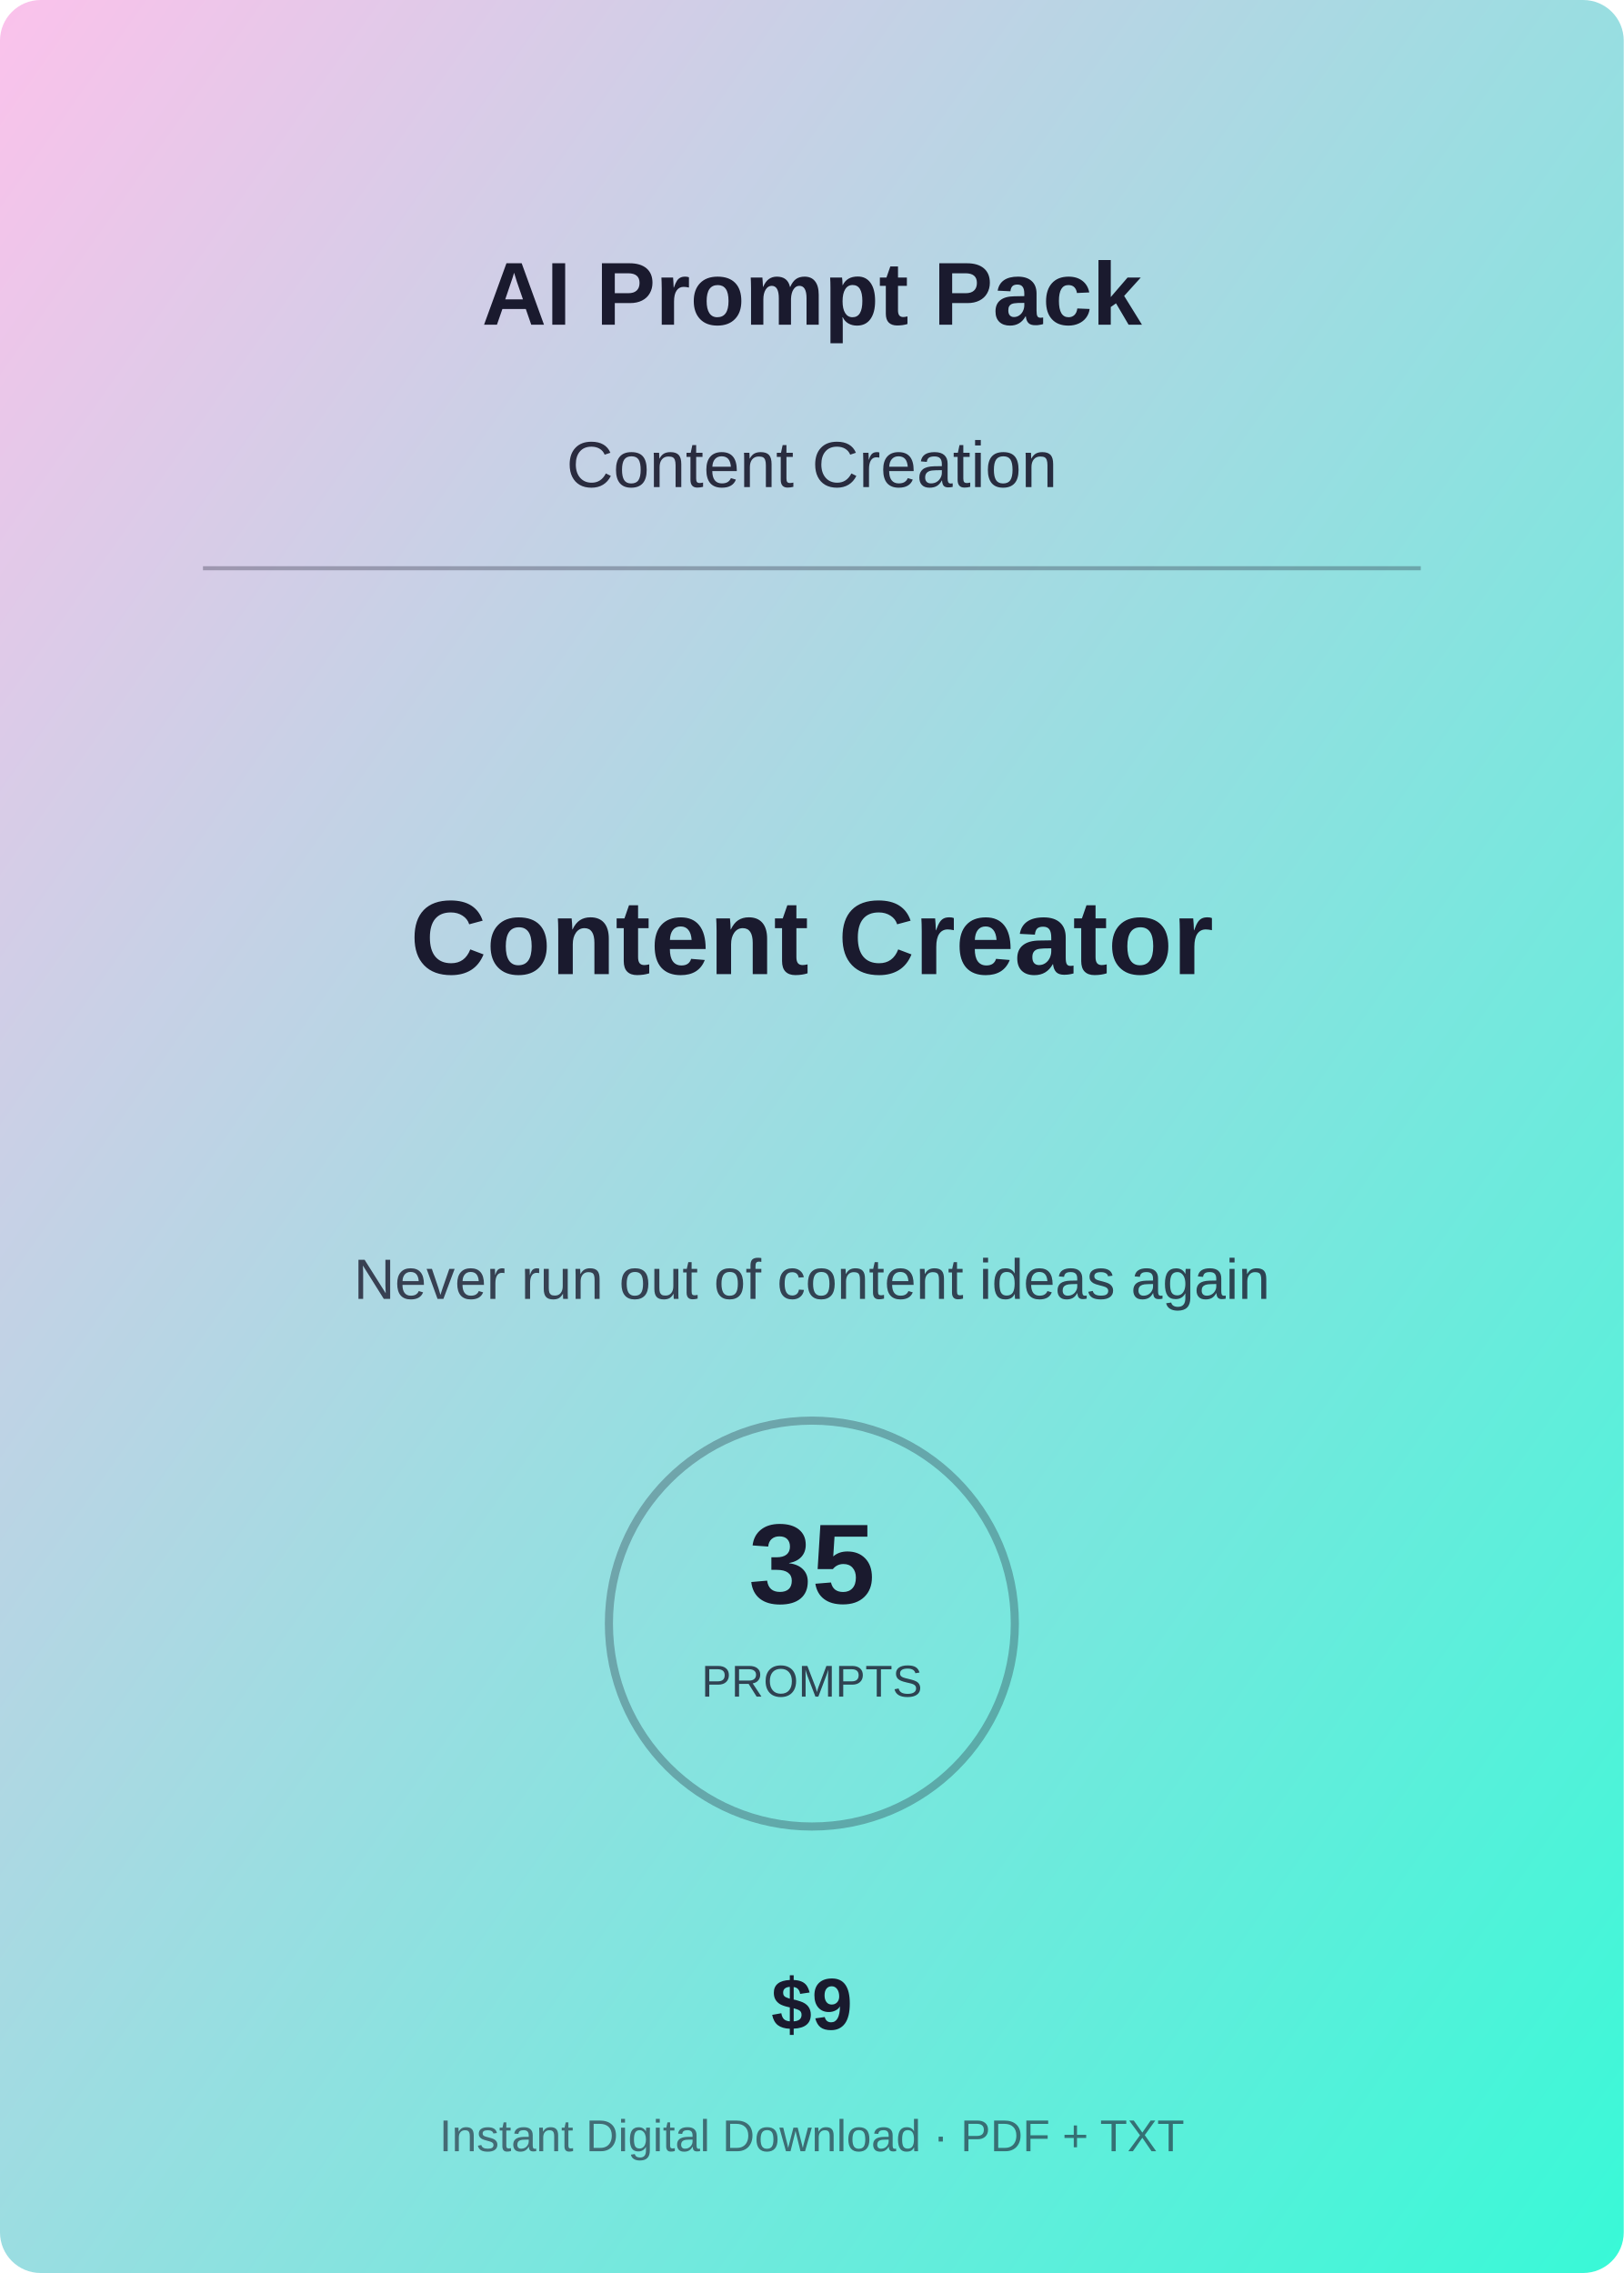
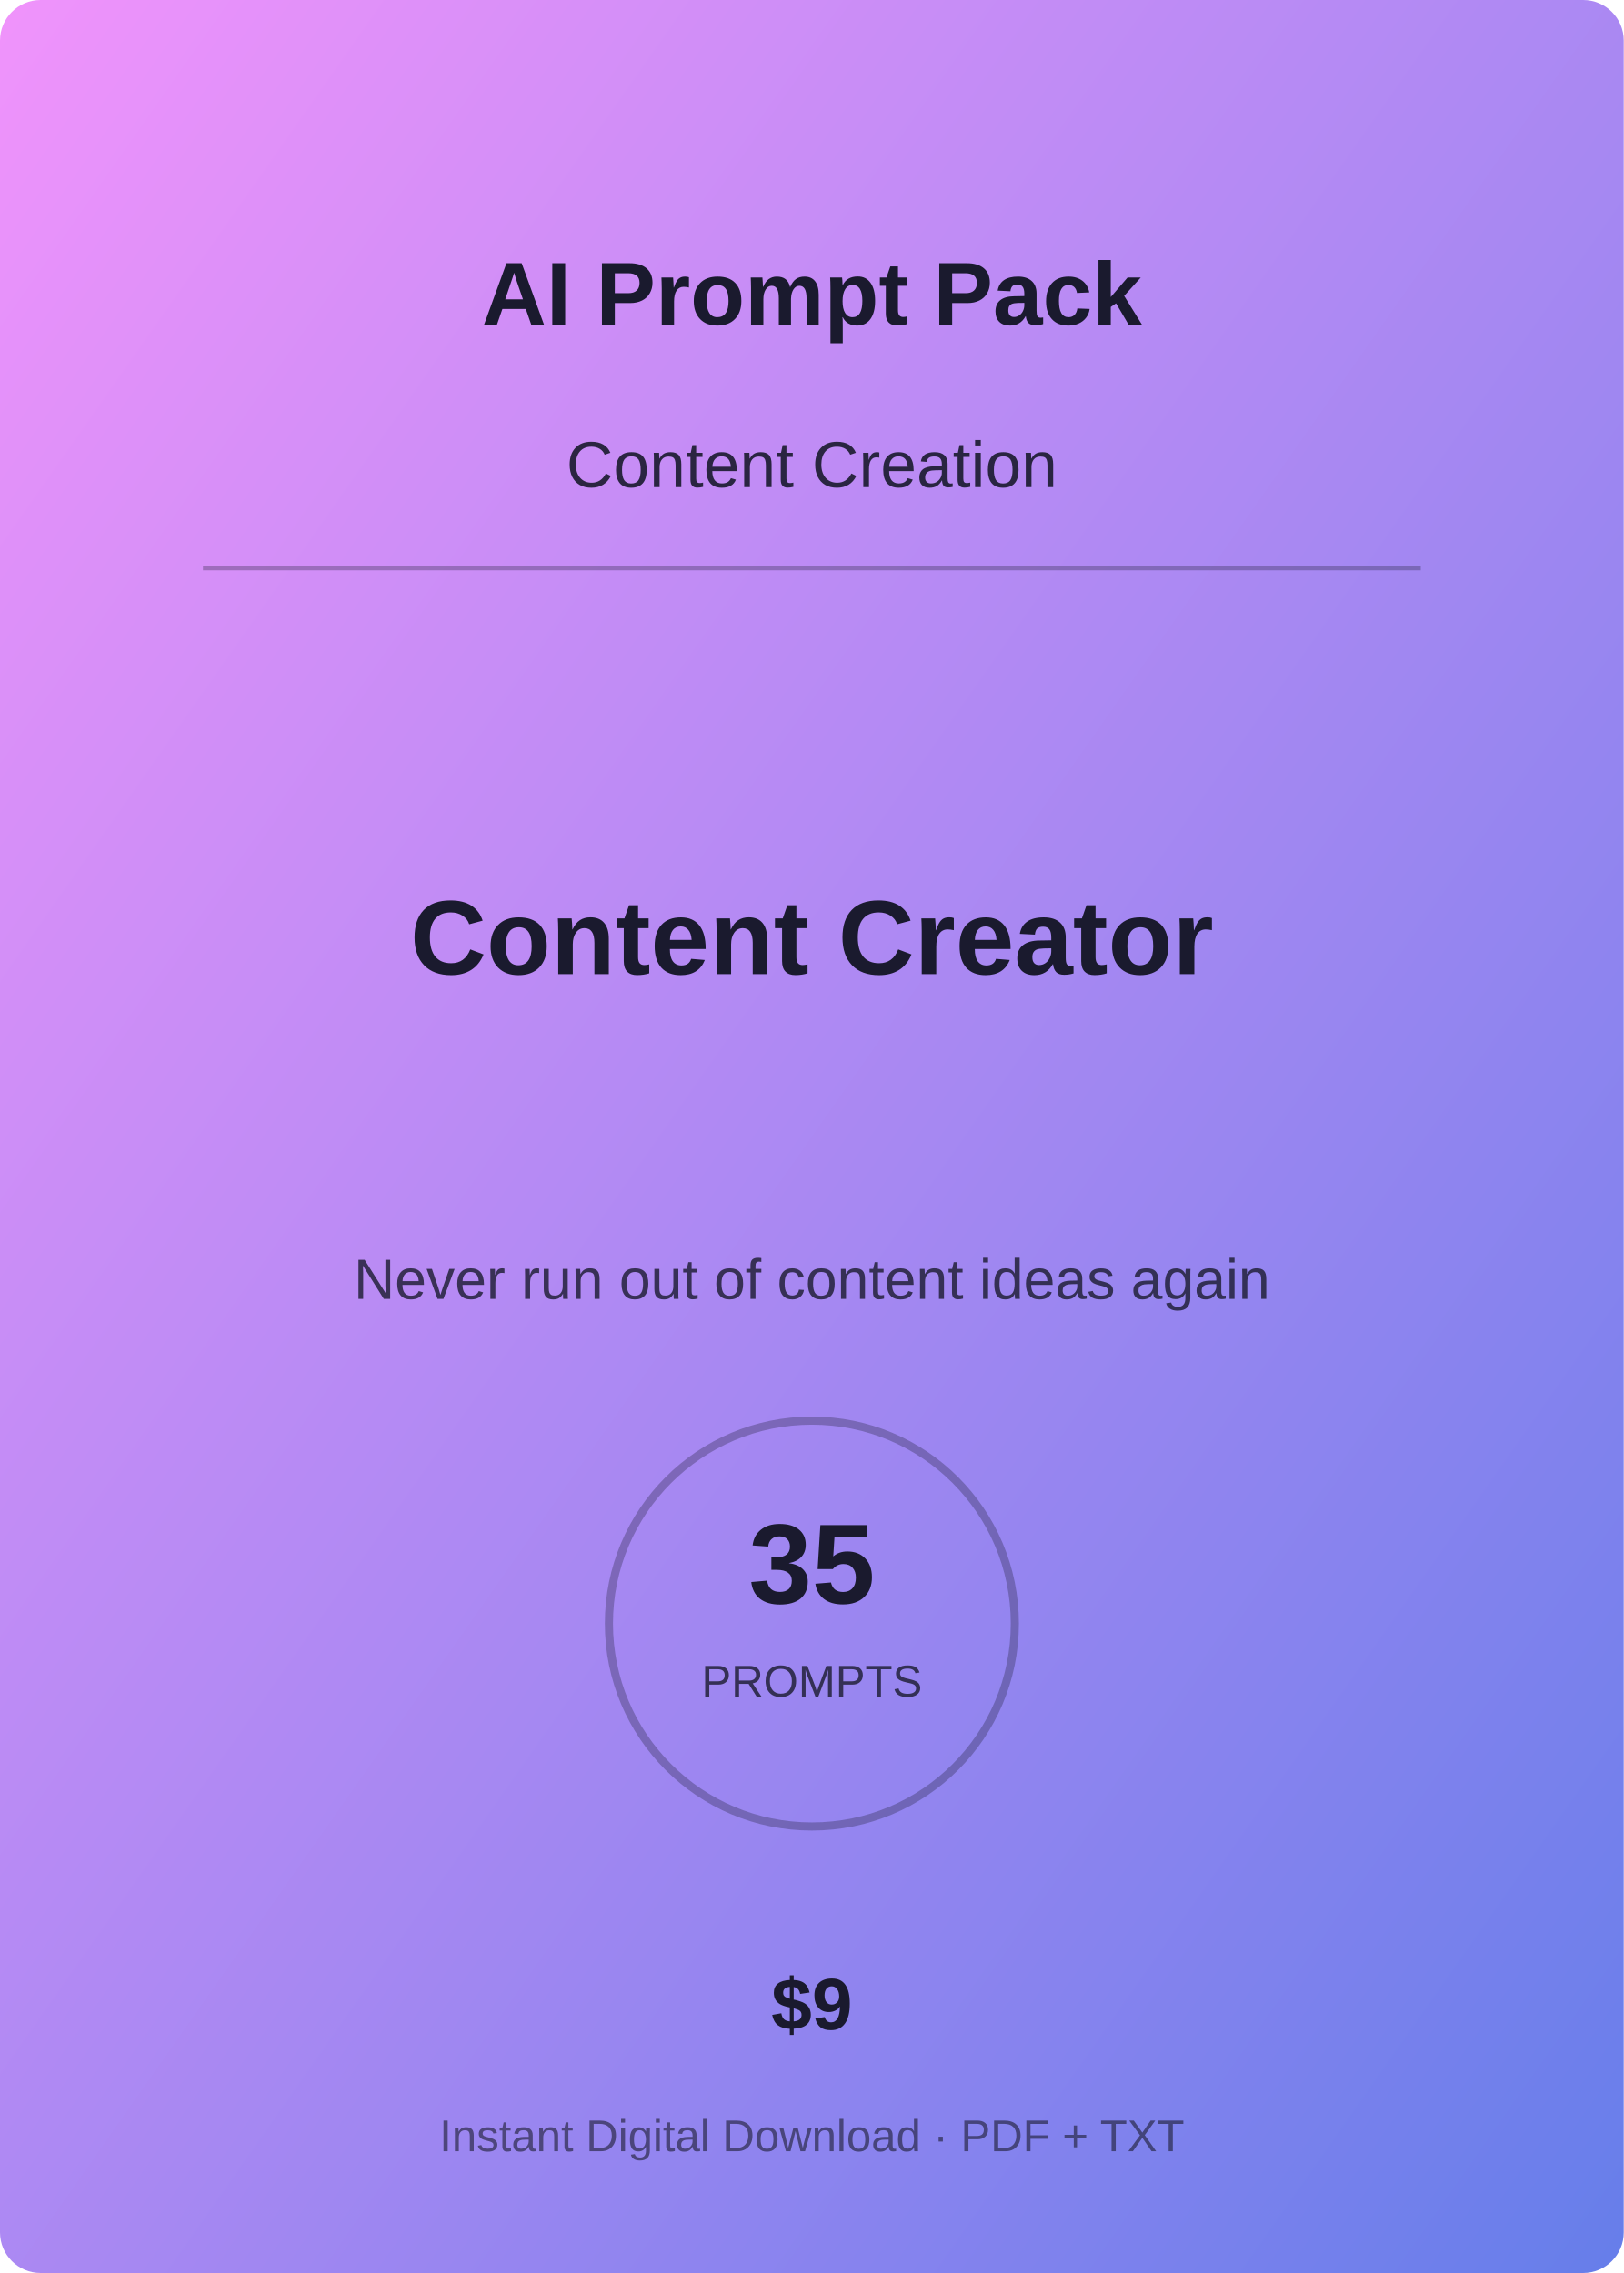
<svg xmlns="http://www.w3.org/2000/svg" viewBox="0 0 400 560">
  <defs>
    <linearGradient id="bg" x1="0%" y1="0%" x2="100%" y2="100%">
-       <stop offset="0%" style="stop-color:#fbc2eb" />
-       <stop offset="100%" style="stop-color:#38f9d7" />
+       <stop offset="0%" style="stop-color:#f093fb" />
+       <stop offset="100%" style="stop-color:#667eea" />
    </linearGradient>
  </defs>
  <rect width="400" height="560" fill="url(#bg)" rx="10" />
  <text x="200" y="80" text-anchor="middle" font-family="Arial,sans-serif" font-size="22" font-weight="bold" fill="#1a1a2e">AI Prompt Pack</text>
  <text x="200" y="120" text-anchor="middle" font-family="Arial,sans-serif" font-size="16" fill="#1a1a2e" opacity="0.9">Content Creation</text>
  <line x1="50" y1="140" x2="350" y2="140" stroke="#1a1a2e" stroke-width="1" opacity="0.3" />
  <text x="200" y="240" text-anchor="middle" font-family="Arial,sans-serif" font-size="26" font-weight="bold" fill="#1a1a2e">Content Creator</text>
  <text x="200" y="320" text-anchor="middle" font-family="Arial,sans-serif" font-size="14" fill="#1a1a2e" opacity="0.8">Never run out of content ideas again</text>
  <circle cx="200" cy="400" r="50" fill="none" stroke="#1a1a2e" stroke-width="2" opacity="0.3" />
  <text x="200" y="395" text-anchor="middle" font-family="Arial,sans-serif" font-size="28" font-weight="bold" fill="#1a1a2e">35</text>
  <text x="200" y="418" text-anchor="middle" font-family="Arial,sans-serif" font-size="11" fill="#1a1a2e" opacity="0.8">PROMPTS</text>
  <text x="200" y="500" text-anchor="middle" font-family="Arial,sans-serif" font-size="18" font-weight="bold" fill="#1a1a2e">$9</text>
  <text x="200" y="530" text-anchor="middle" font-family="Arial,sans-serif" font-size="11" fill="#1a1a2e" opacity="0.6">Instant Digital Download · PDF + TXT</text>
</svg>
